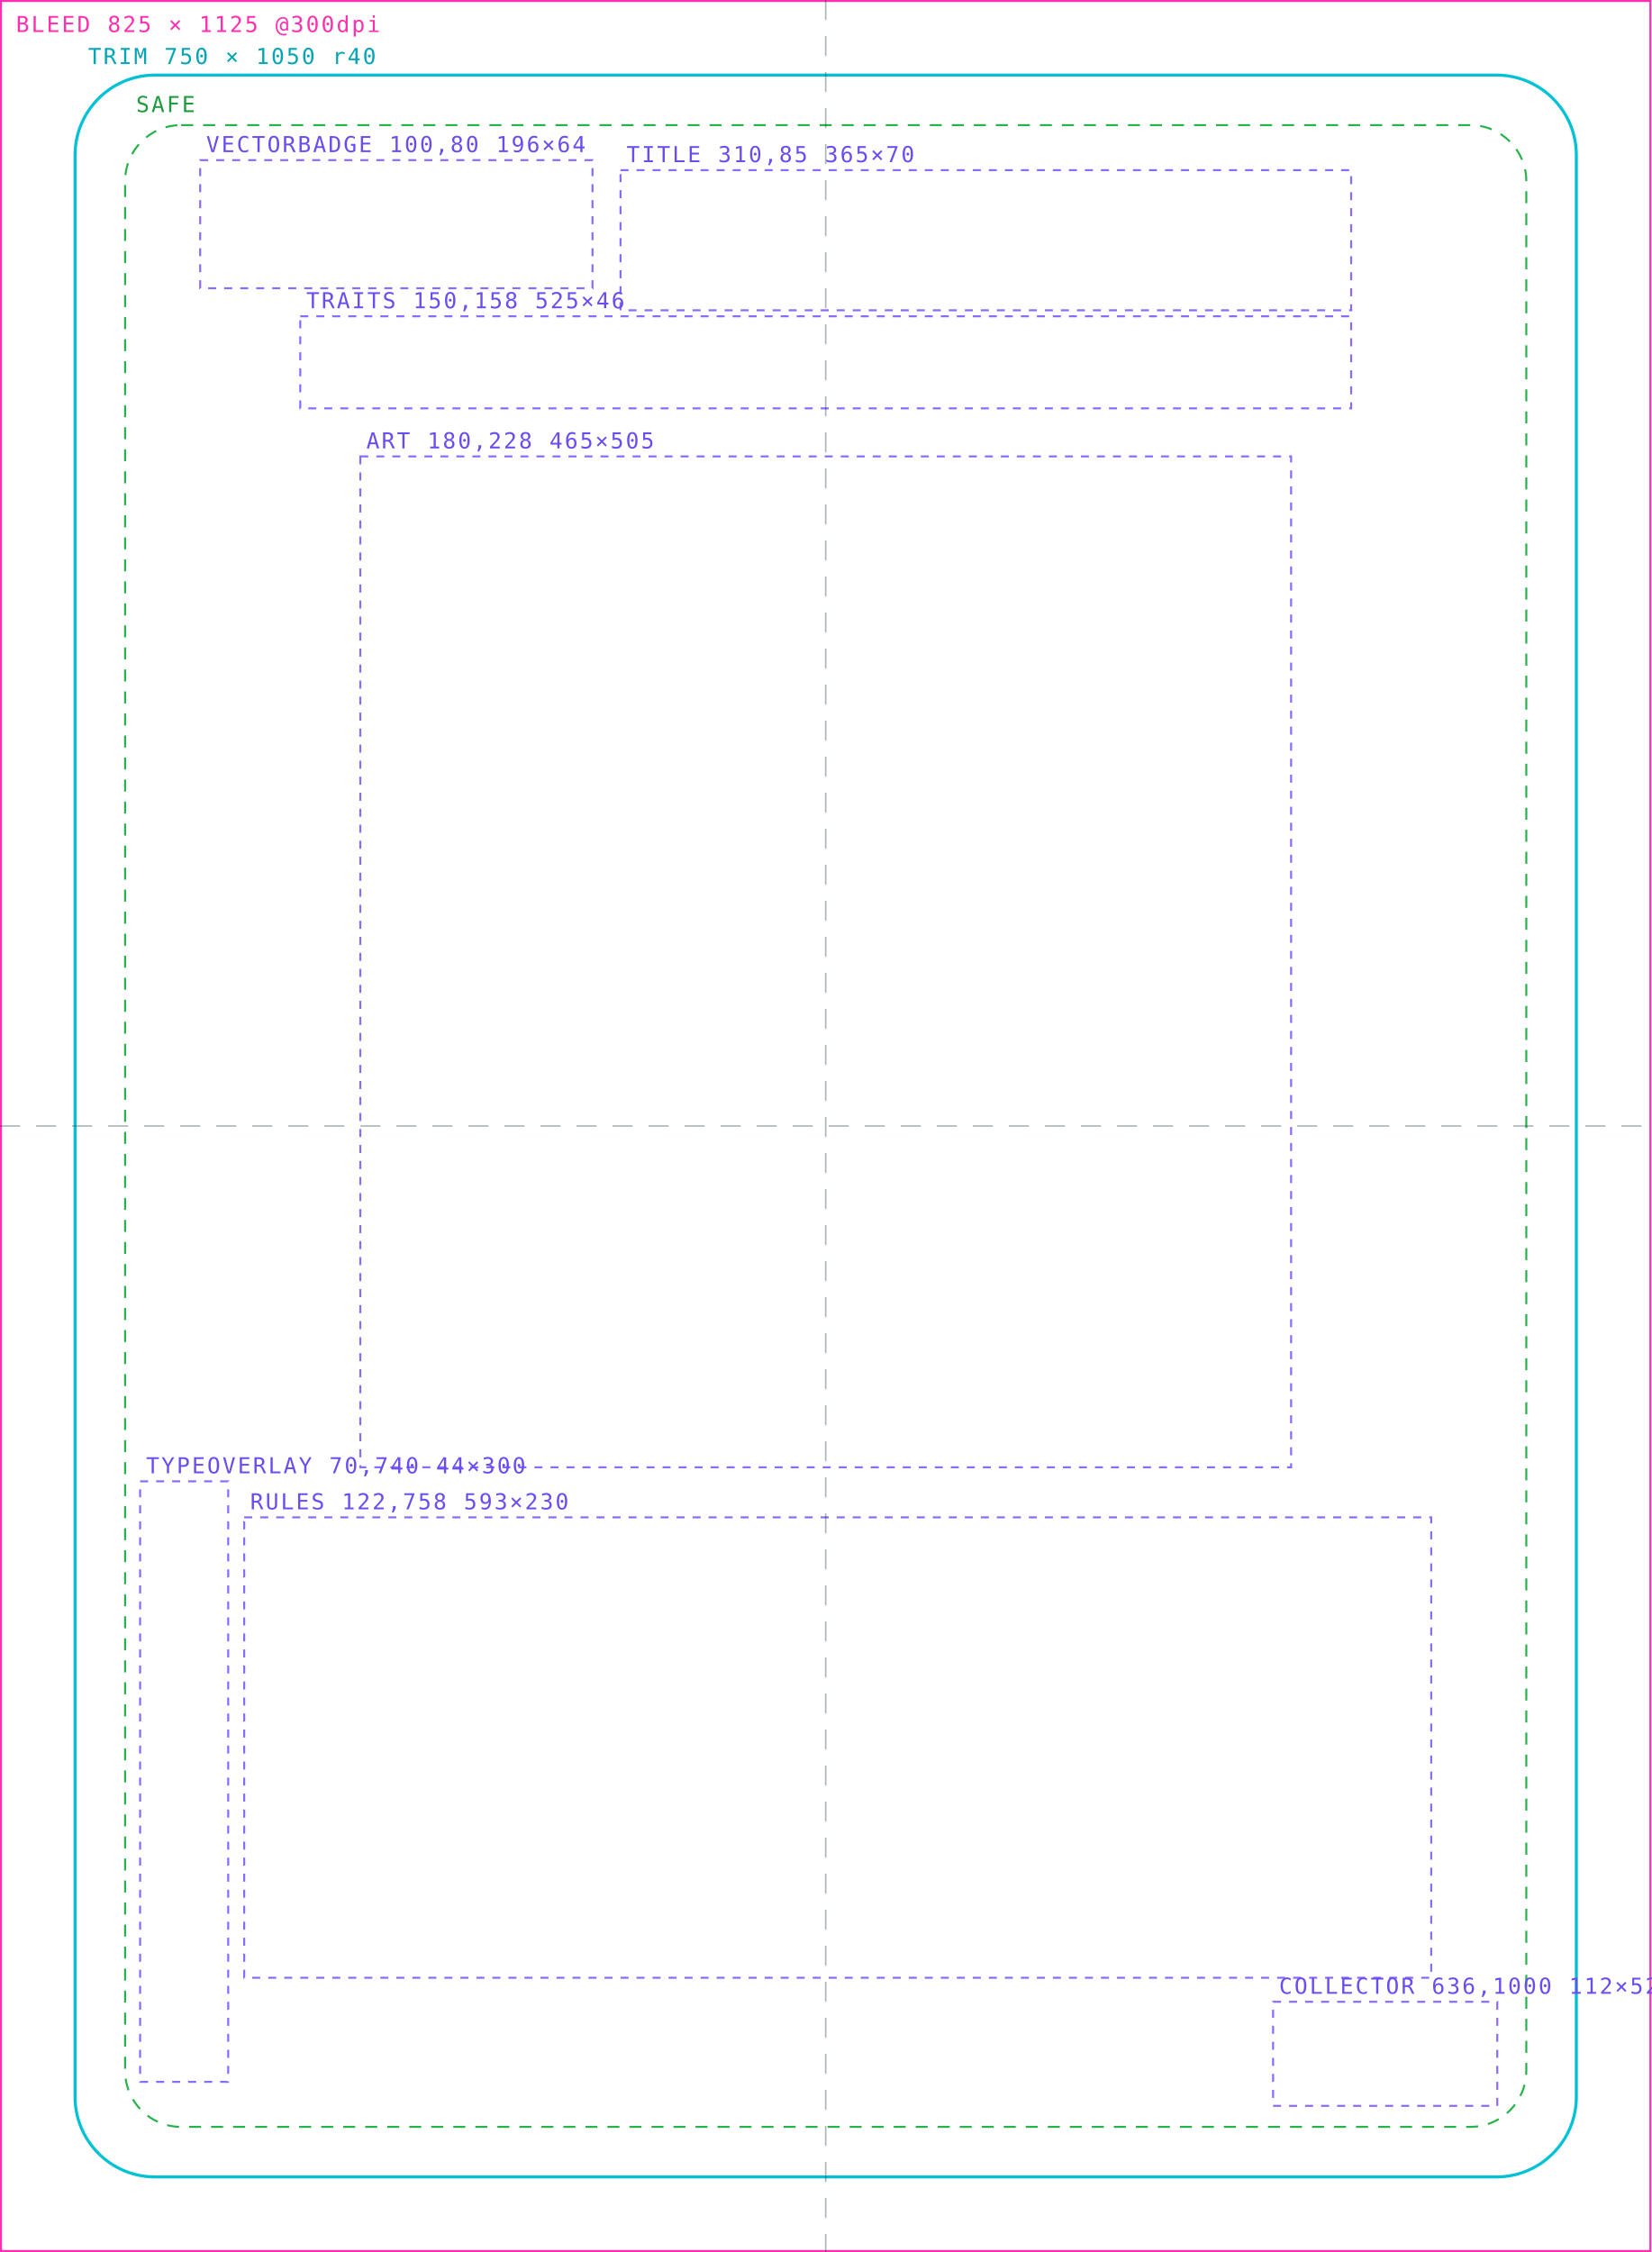
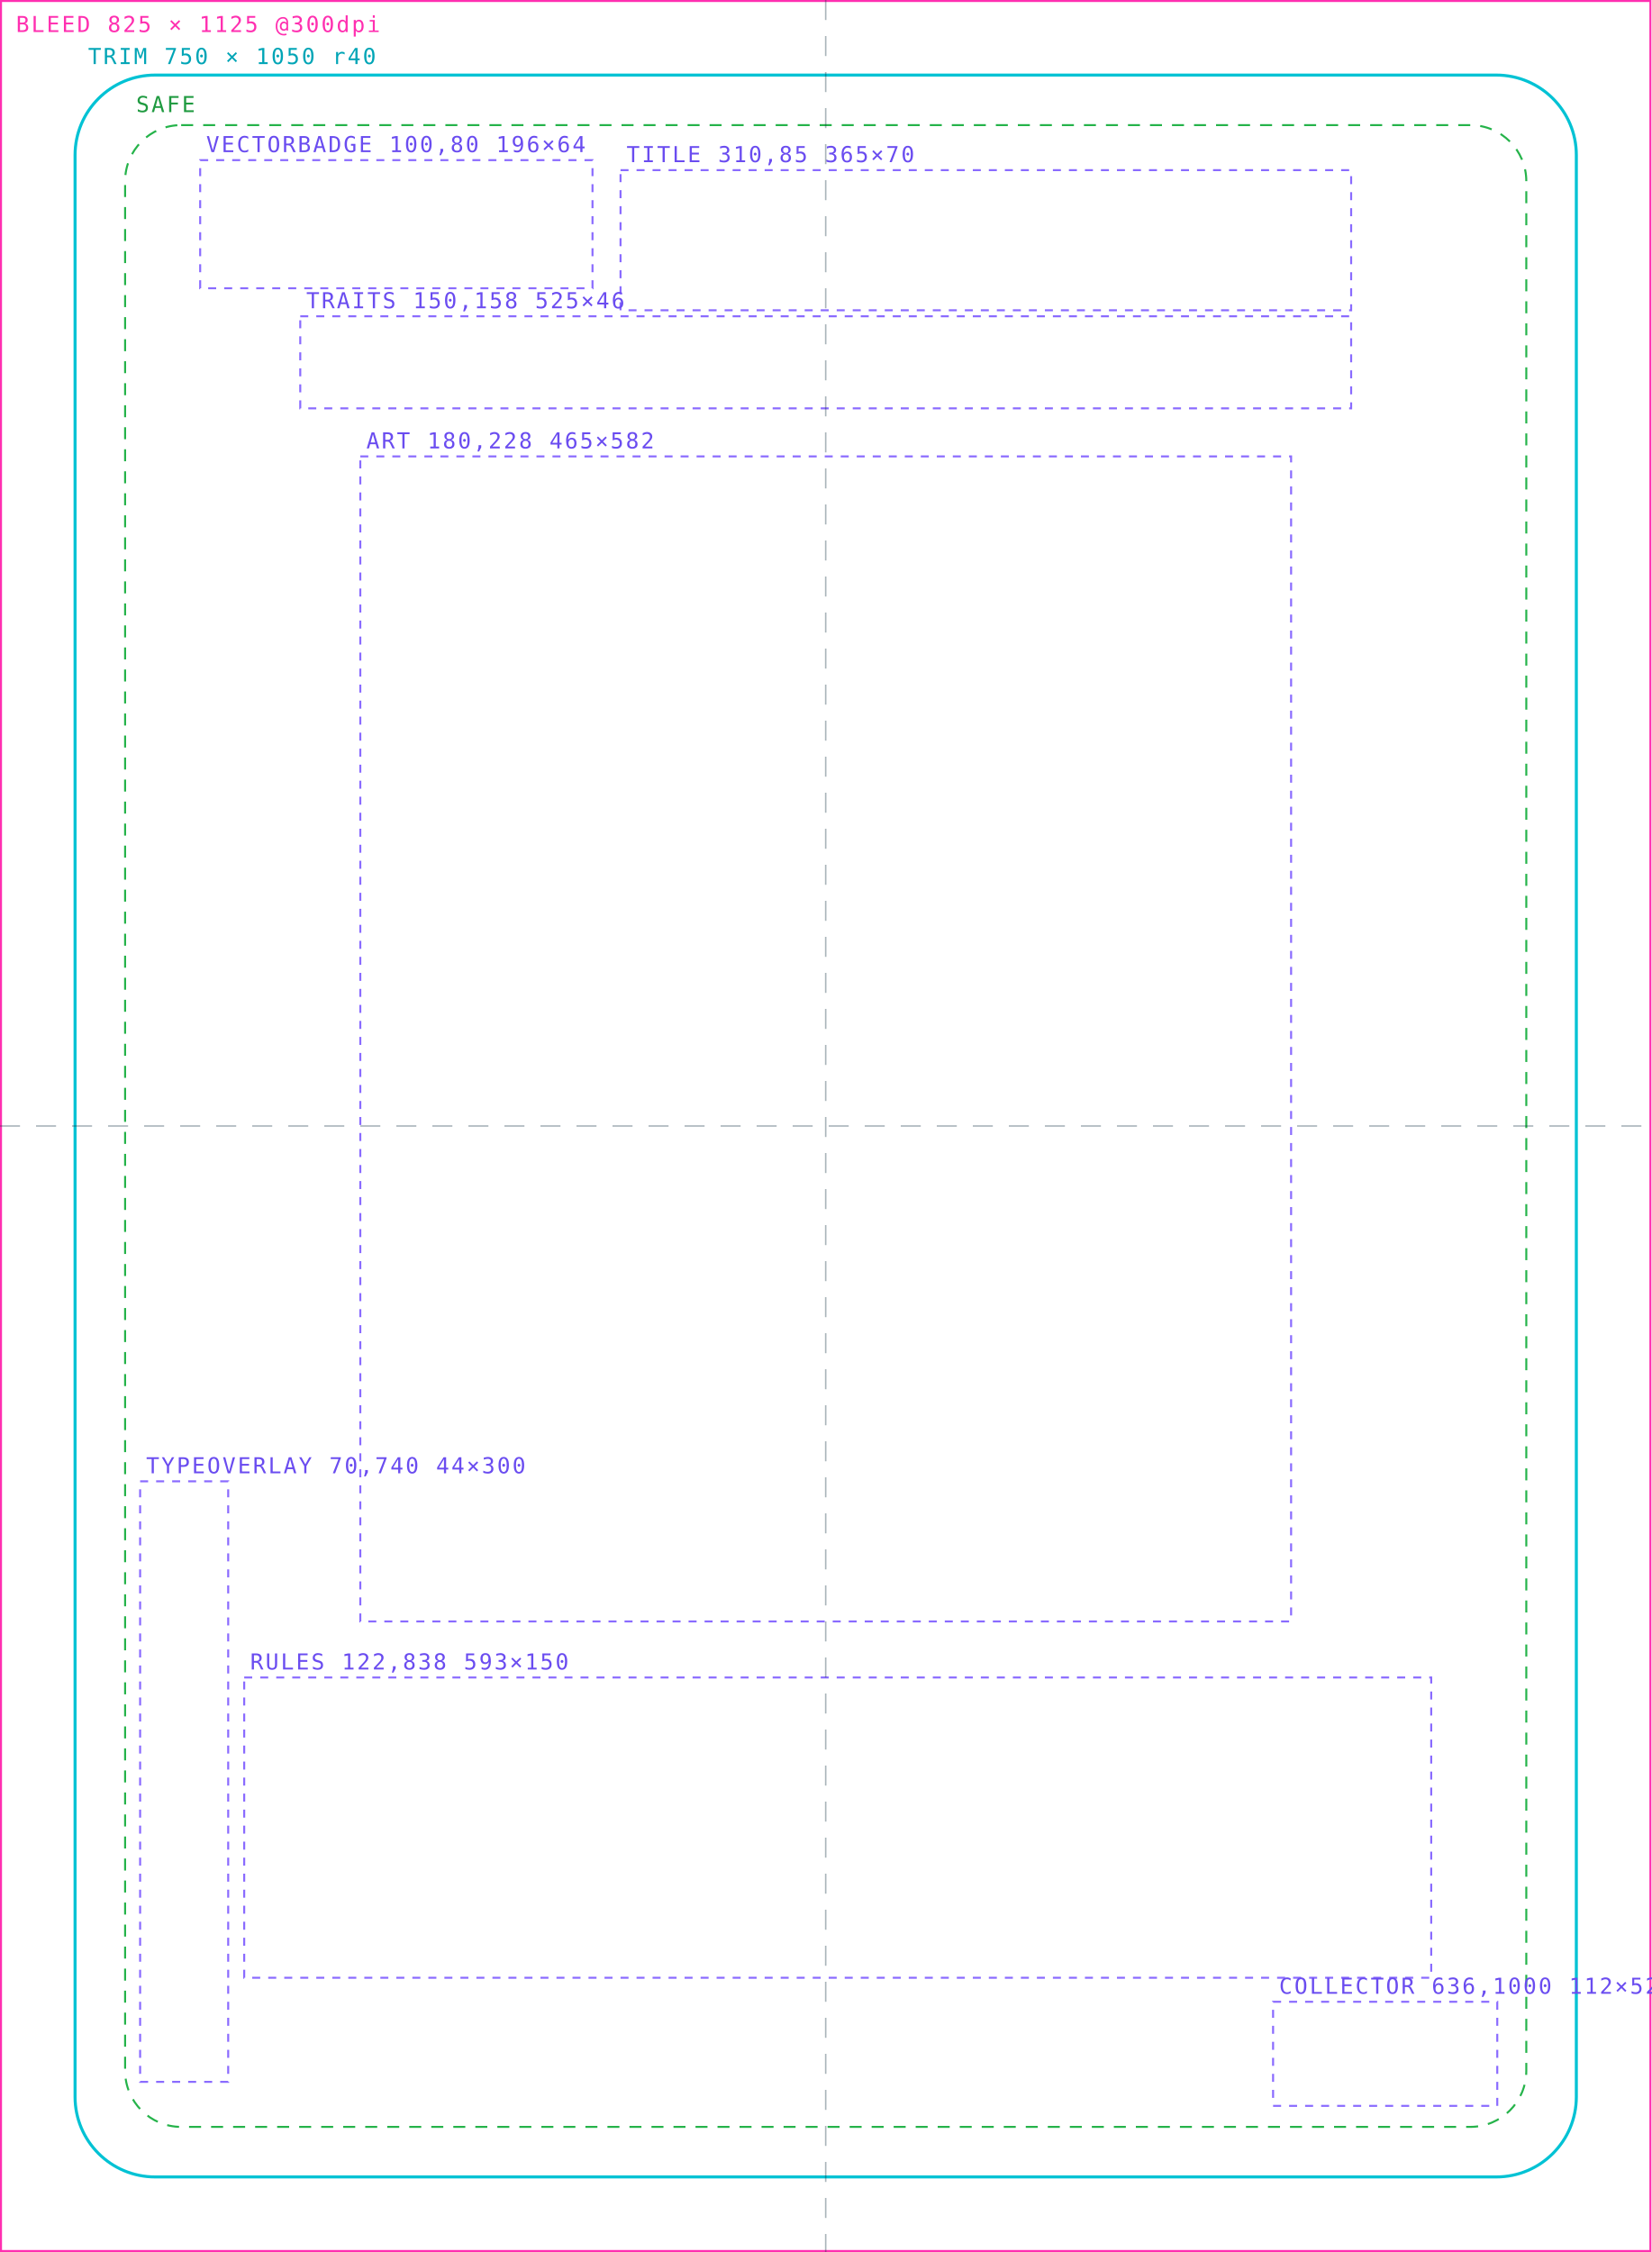
<svg xmlns="http://www.w3.org/2000/svg" width="825" height="1125" viewBox="0 0 825 1125">
  <g id="guides" data-printing="false" font-family="ui-monospace,Menlo,monospace" font-size="11" letter-spacing="1">
    <rect x="0.5" y="0.5" width="824" height="1124" fill="none" stroke="#ff2fb0" stroke-width="1" />
    <text x="8" y="16" fill="#ff2fb0">BLEED 825 × 1125 @300dpi</text>
    <path d="M77.5,37.5 H747.5 A40,40 0 0 1 787.5,77.5 V1047.5 A40,40 0 0 1 747.5,1087.5 H77.5 A40,40 0 0 1 37.5,1047.5 V77.5 A40,40 0 0 1 77.5,37.5 Z" fill="none" stroke="#00c2d4" stroke-width="1.5" />
    <text x="44" y="32" fill="#00a5b6">TRIM 750 × 1050 r40</text>
    <path d="M90.5,62.5 H734.5 A28,28 0 0 1 762.5,90.5 V1034.5 A28,28 0 0 1 734.5,1062.5 H90.5 A28,28 0 0 1 62.5,1034.5 V90.5 A28,28 0 0 1 90.5,62.5 Z" fill="none" stroke="#25b34a" stroke-width="1" stroke-dasharray="6 5" />
    <text x="68" y="56" fill="#1f9a40">SAFE</text>
    <g stroke="#8a6bff" stroke-width="1" stroke-dasharray="4 4" fill="none">
      <rect x="310" y="85" width="365" height="70" />
      <rect x="150" y="158" width="525" height="46" />
-       <rect x="122" y="758" width="593" height="230" />
+       <rect x="122" y="838" width="593" height="150" />
      <rect x="70" y="740" width="44" height="300" />
      <rect x="636" y="1000" width="112" height="52" />
-       <rect x="180" y="228" width="465" height="505" />
+       <rect x="180" y="228" width="465" height="582" />
      <rect x="100" y="80" width="196" height="64" />
    </g>
    <g fill="#6a4cf0">
      <text x="313" y="81">TITLE 310,85 365×70</text>
      <text x="153" y="154">TRAITS 150,158 525×46</text>
-       <text x="125" y="754">RULES 122,758 593×230</text>
+       <text x="125" y="834">RULES 122,838 593×150</text>
      <text x="73" y="736">TYPEOVERLAY 70,740 44×300</text>
      <text x="639" y="996">COLLECTOR 636,1000 112×52</text>
-       <text x="183" y="224">ART 180,228 465×505</text>
+       <text x="183" y="224">ART 180,228 465×582</text>
      <text x="103" y="76">VECTORBADGE 100,80 196×64</text>
    </g>
    <g stroke="#ff8a00" stroke-width="1" fill="none" />
    <g stroke="#0f2f3d" stroke-opacity="0.35" stroke-width="0.75" stroke-dasharray="10 8">
      <path d="M412.5,0 V1125 M0,562.5 H825" />
    </g>
  </g>
</svg>
